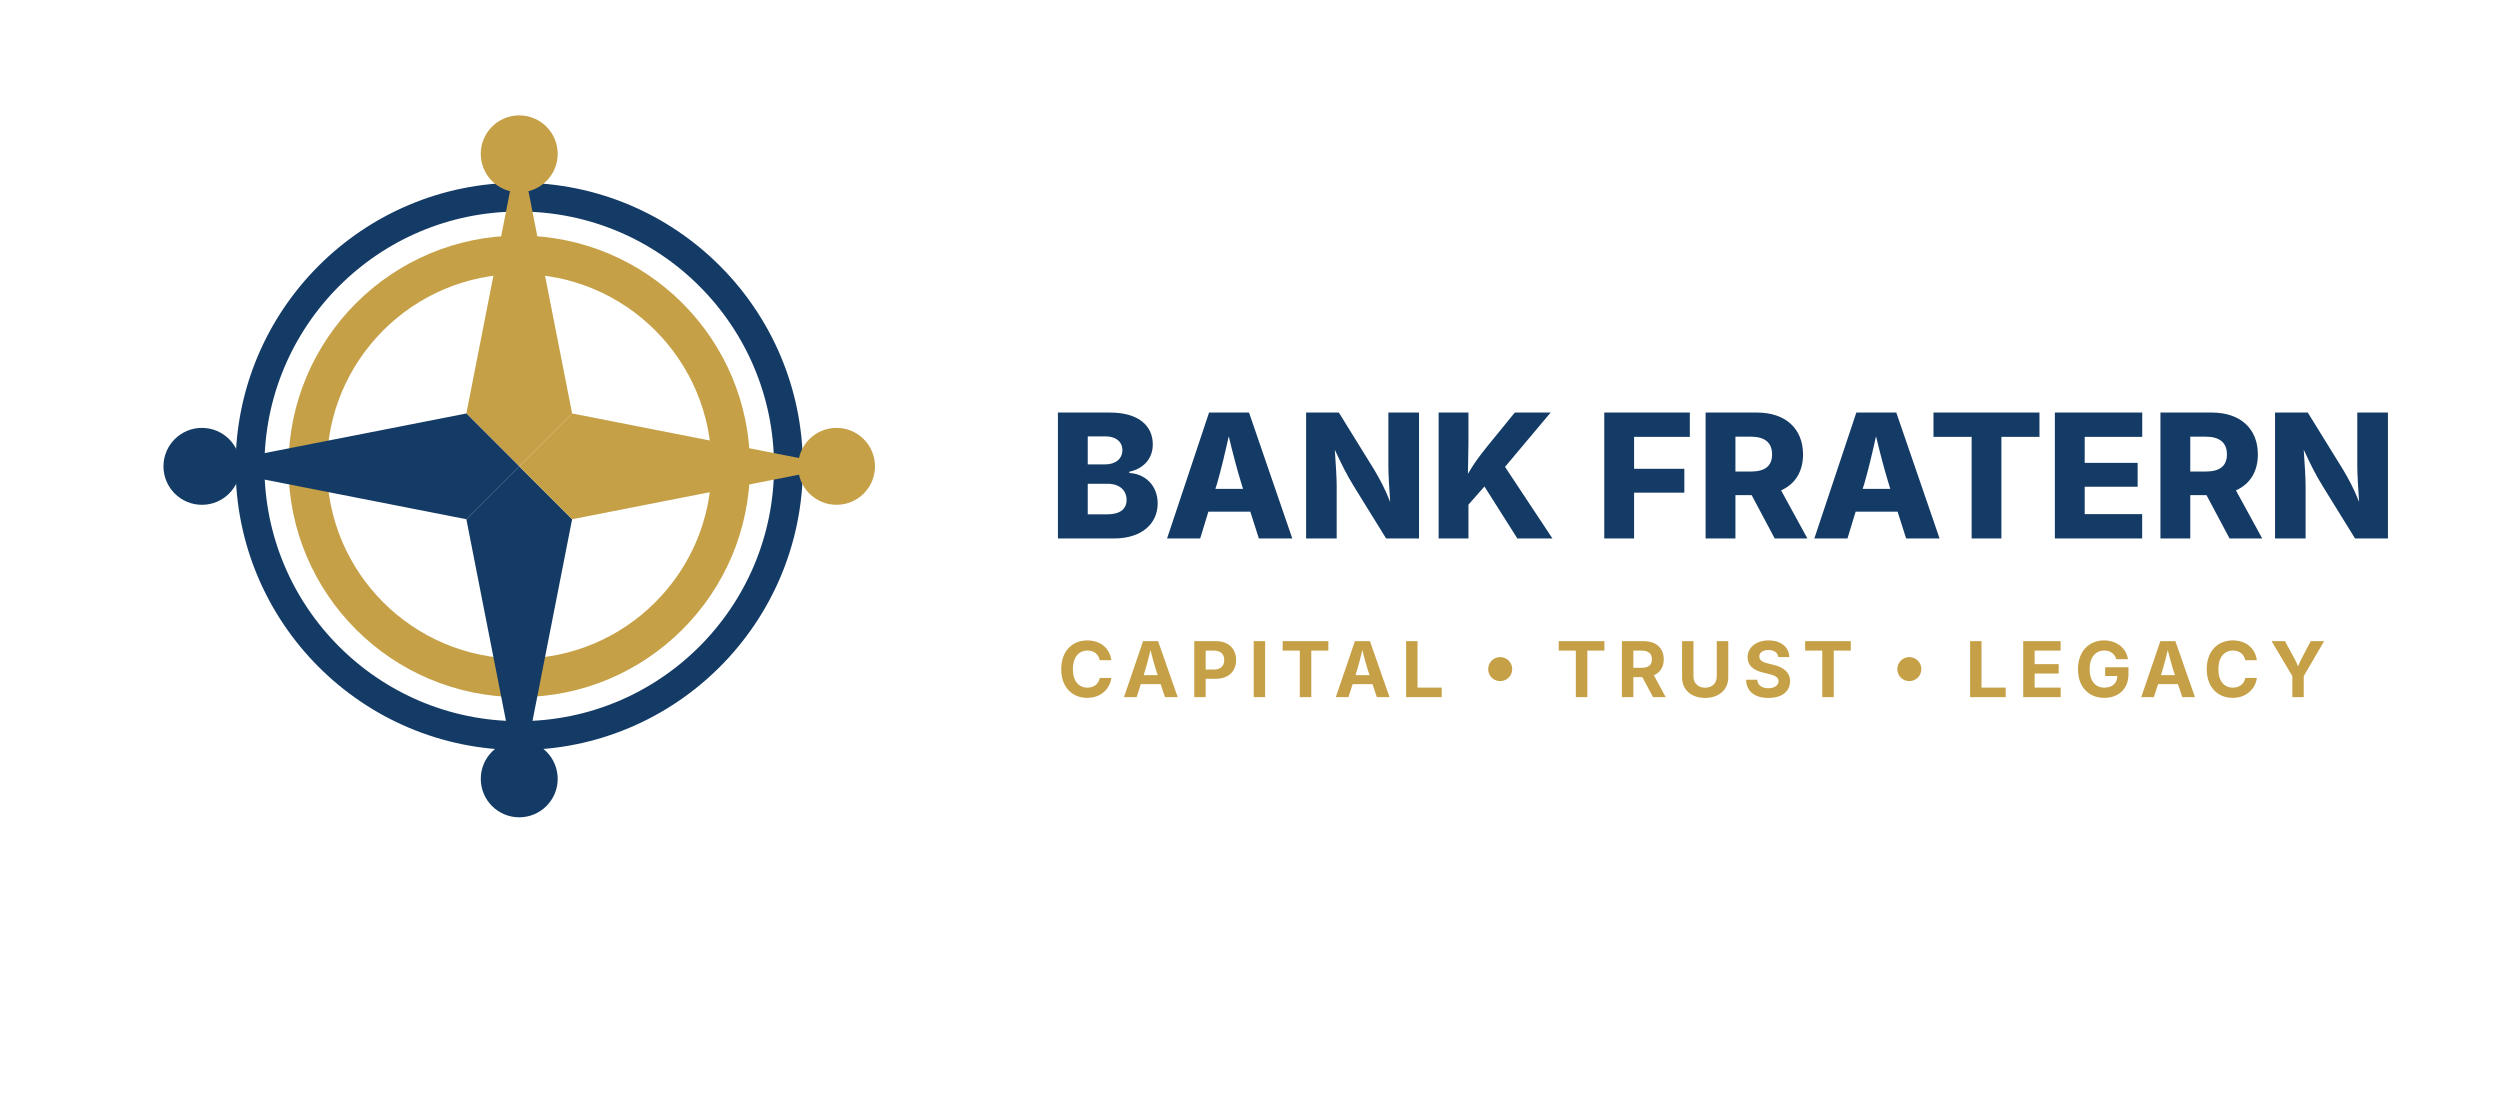
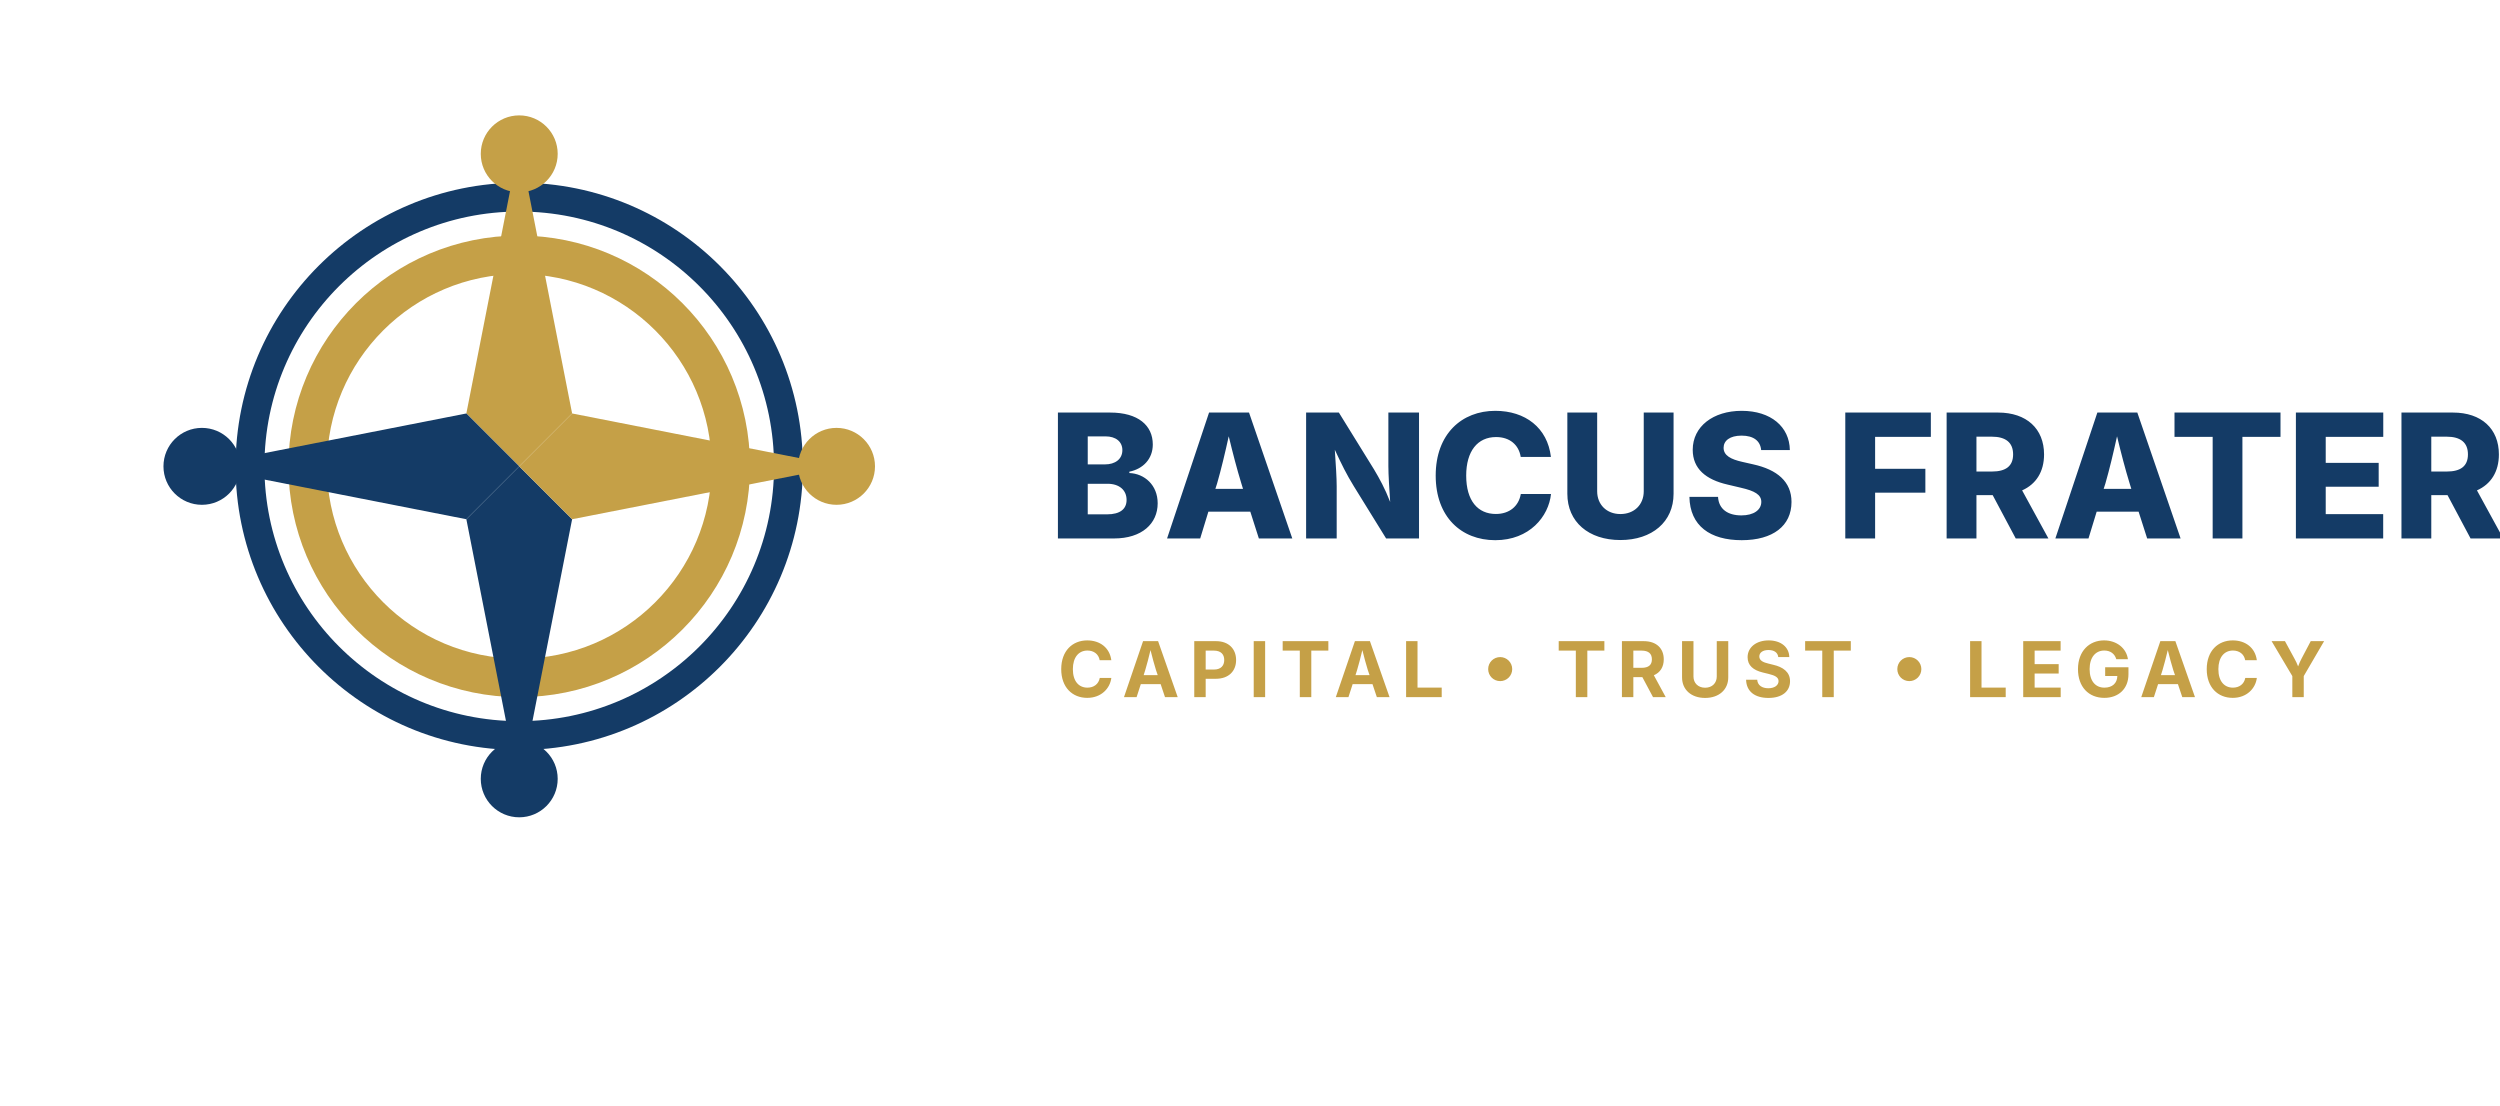
<svg xmlns="http://www.w3.org/2000/svg" width="520" height="230" viewBox="0 0 520 230" fill="none" role="img" aria-labelledby="title desc">
  <circle cx="108" cy="97" r="44" fill="none" stroke="#C5A047" stroke-width="8" />
  <circle cx="108" cy="97" r="56" fill="none" stroke="#143B66" stroke-width="6" />
  <path d="M108 30L119 86L108 97L97 86L108 30Z" fill="#C5A047" />
  <path d="M108 164L97 108L108 97L119 108L108 164Z" fill="#143B66" />
  <path d="M41 97L97 108L108 97L97 86L41 97Z" fill="#143B66" />
  <path d="M175 97L119 86L108 97L119 108L175 97Z" fill="#C5A047" />
  <circle cx="108" cy="32" r="8" fill="#C5A047" />
  <circle cx="174" cy="97" r="8" fill="#C5A047" />
  <circle cx="108" cy="162" r="8" fill="#143B66" />
  <circle cx="42" cy="97" r="8" fill="#143B66" />
-   <text x="218" y="112" font-size="36" font-weight="800" fill="#143B66" font-family="Inter, Arial, sans-serif">BANK FRATERN</text>
+   <text x="218" y="112" font-size="36" font-weight="800" fill="#143B66" font-family="Inter, Arial, sans-serif">BANCUS FRATERNIS</text>
  <text x="220" y="145" font-size="16" font-weight="700" fill="#C5A047" font-family="Inter, Arial, sans-serif" letter-spacing="2">CAPITAL • TRUST • LEGACY</text>
</svg>
